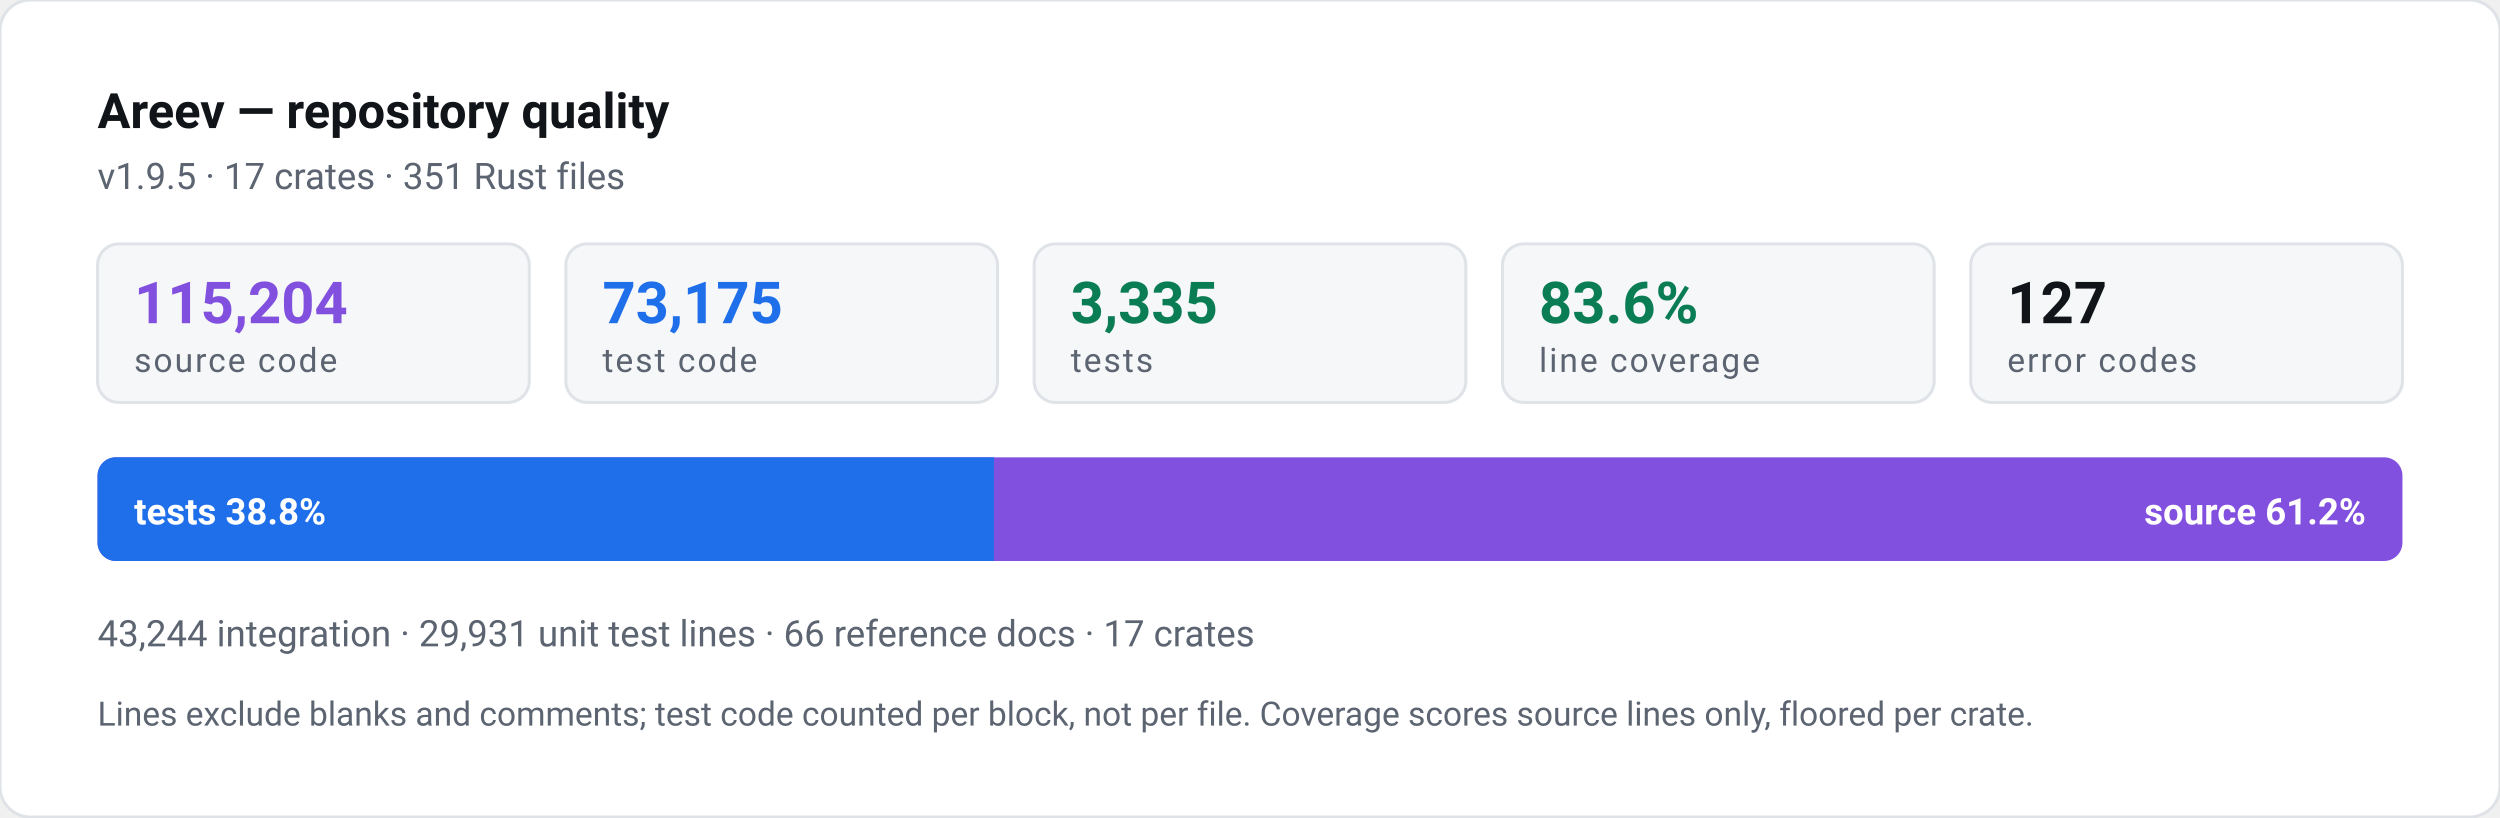
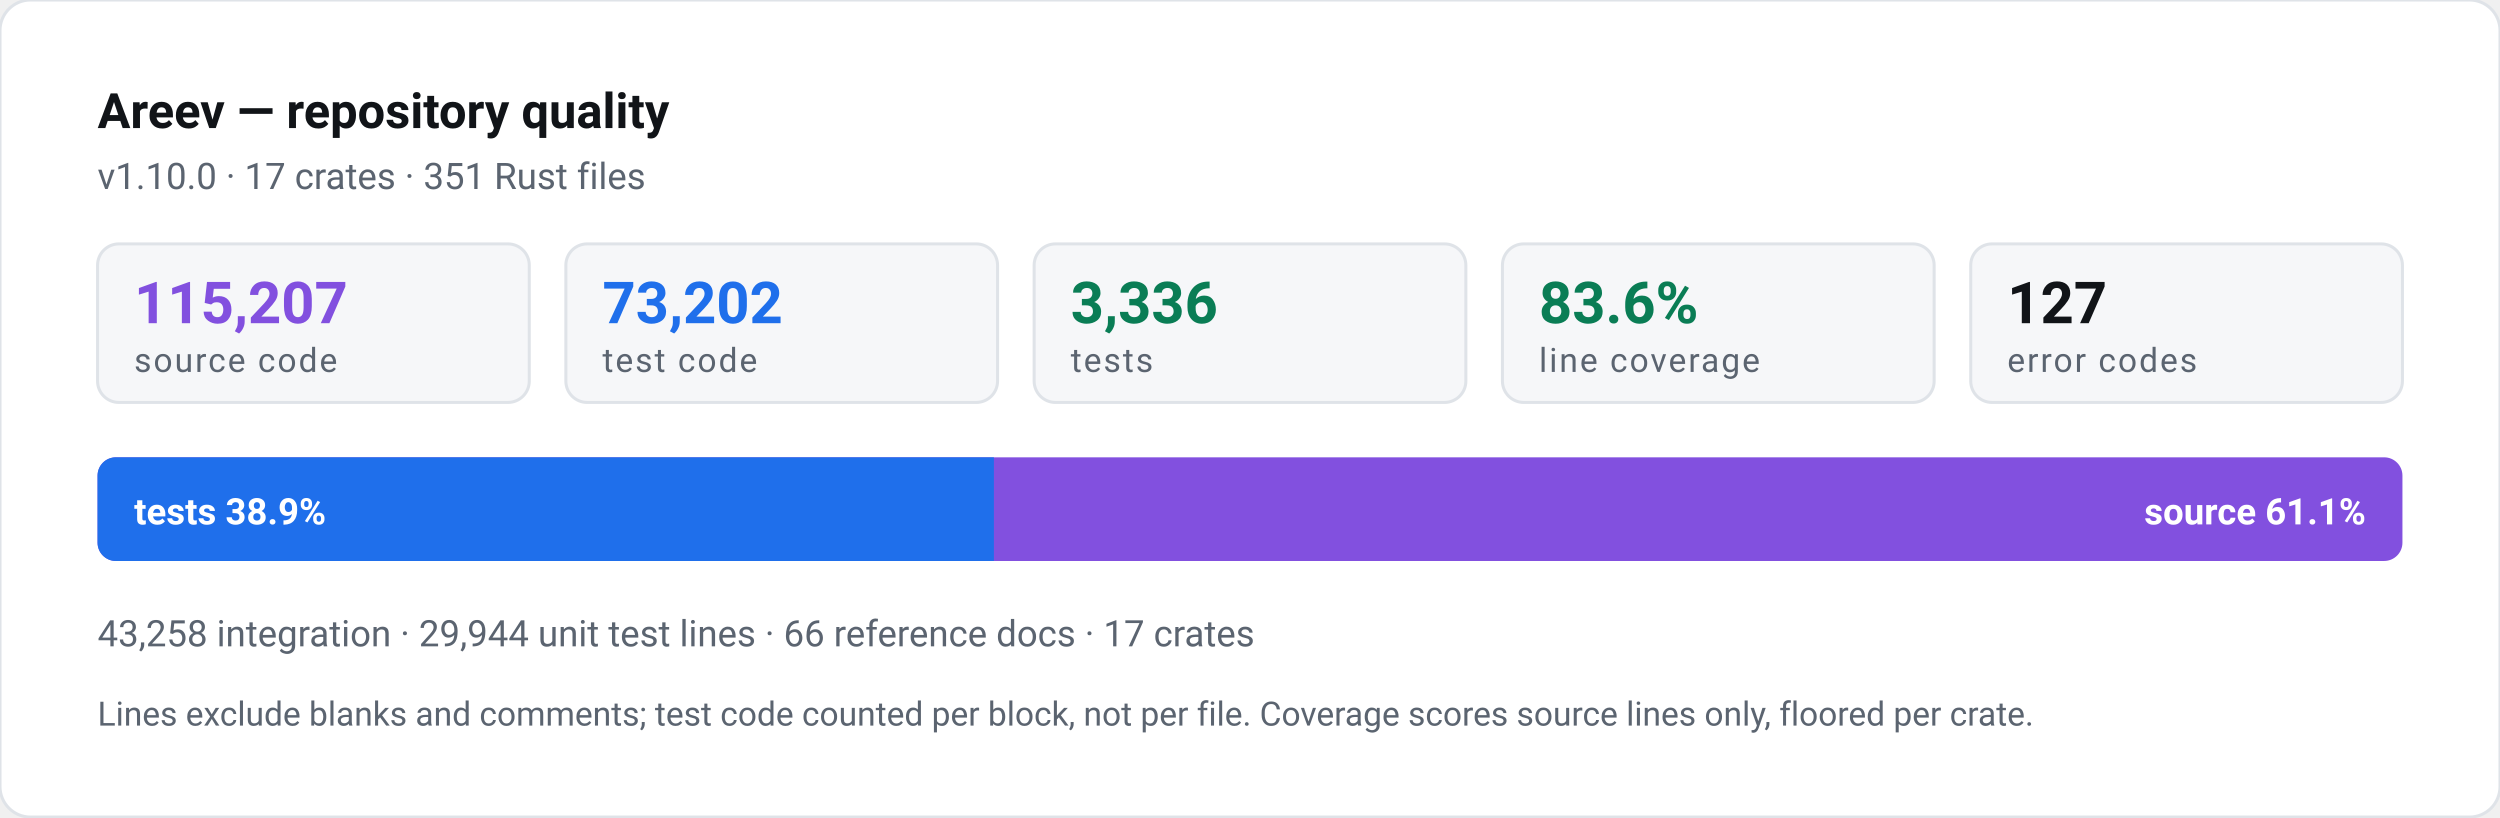
- <svg xmlns="http://www.w3.org/2000/svg" width="820" height="268" viewBox="0 0 820 268" role="img" aria-label="Areev repository quality: 73,175 lines of test code against 115,204 lines of source, 3,335 tests, 83.6% line coverage">
+ <svg xmlns="http://www.w3.org/2000/svg" width="820" height="268" viewBox="0 0 820 268" role="img" aria-label="Areev repository quality: 73,202 lines of test code against 115,207 lines of source, 3,336 tests, 83.6% line coverage">
  <style>text{font-family:ui-sans-serif,-apple-system,"Segoe UI",Roboto,Helvetica,Arial,sans-serif}.n{font-weight:700;font-variant-numeric:tabular-nums}.l{font-size:11px;letter-spacing:.06em;text-transform:uppercase}</style>
  <rect width="820" height="268" rx="10" fill="#ffffff" stroke="#dfe3e8" />
  <text x="32" y="42" class="n" font-size="16" fill="#111418">Areev — repository quality</text>
-   <text x="32" y="62" font-size="12" fill="#5b6470">v1.9.5 · 17 crates · 351 Rust files</text>
+   <text x="32" y="62" font-size="12" fill="#5b6470">v1.10.0 · 17 crates · 351 Rust files</text>
  <rect x="32.0" y="80" width="141.6" height="52" rx="7" fill="#f6f7f9" stroke="#dfe3e8" />
-   <text x="44.0" y="106" class="n" font-size="19" fill="#8250df">115,204</text>
+   <text x="44.0" y="106" class="n" font-size="19" fill="#8250df">115,207</text>
  <text x="44.0" y="122" class="l" fill="#5b6470">source code</text>
  <rect x="185.6" y="80" width="141.6" height="52" rx="7" fill="#f6f7f9" stroke="#dfe3e8" />
-   <text x="197.6" y="106" class="n" font-size="19" fill="#1f6feb">73,175</text>
+   <text x="197.6" y="106" class="n" font-size="19" fill="#1f6feb">73,202</text>
  <text x="197.6" y="122" class="l" fill="#5b6470">test code</text>
  <rect x="339.2" y="80" width="141.6" height="52" rx="7" fill="#f6f7f9" stroke="#dfe3e8" />
-   <text x="351.2" y="106" class="n" font-size="19" fill="#0a7d55">3,335</text>
+   <text x="351.2" y="106" class="n" font-size="19" fill="#0a7d55">3,336</text>
  <text x="351.2" y="122" class="l" fill="#5b6470">tests</text>
  <rect x="492.8" y="80" width="141.6" height="52" rx="7" fill="#f6f7f9" stroke="#dfe3e8" />
  <text x="504.8" y="106" class="n" font-size="19" fill="#0a7d55">83.6%</text>
  <text x="504.8" y="122" class="l" fill="#5b6470">line coverage</text>
  <rect x="646.4" y="80" width="141.6" height="52" rx="7" fill="#f6f7f9" stroke="#dfe3e8" />
  <text x="658.4" y="106" class="n" font-size="19" fill="#111418">127</text>
  <text x="658.4" y="122" class="l" fill="#5b6470">error codes</text>
  <rect x="32" y="150" width="756" height="34" rx="6" fill="#8250df" />
  <path d="M32 156a6 6 0 0 1 6-6h288v34h-288a6 6 0 0 1-6-6z" fill="#1f6feb" />
-   <text x="44" y="172" class="n" font-size="12" fill="#ffffff">tests 38.8%</text>
-   <text x="776" y="172" class="n" font-size="12" fill="#ffffff" text-anchor="end">source 61.2%</text>
-   <text x="32" y="212" font-size="12" fill="#5b6470">43,244 integration · 29,931 unit test lines · 66 reference docs · 17 crates</text>
+   <text x="44" y="172" class="n" font-size="12" fill="#ffffff">tests 38.9%</text>
+   <text x="776" y="172" class="n" font-size="12" fill="#ffffff" text-anchor="end">source 61.1%</text>
+   <text x="32" y="212" font-size="12" fill="#5b6470">43,258 integration · 29,944 unit test lines · 66 reference docs · 17 crates</text>
  <text x="32" y="238" font-size="11" fill="#5b6470">Lines exclude blanks and comments; test code counted per block, not per file. Coverage scores source lines only, floored per crate.</text>
</svg>
